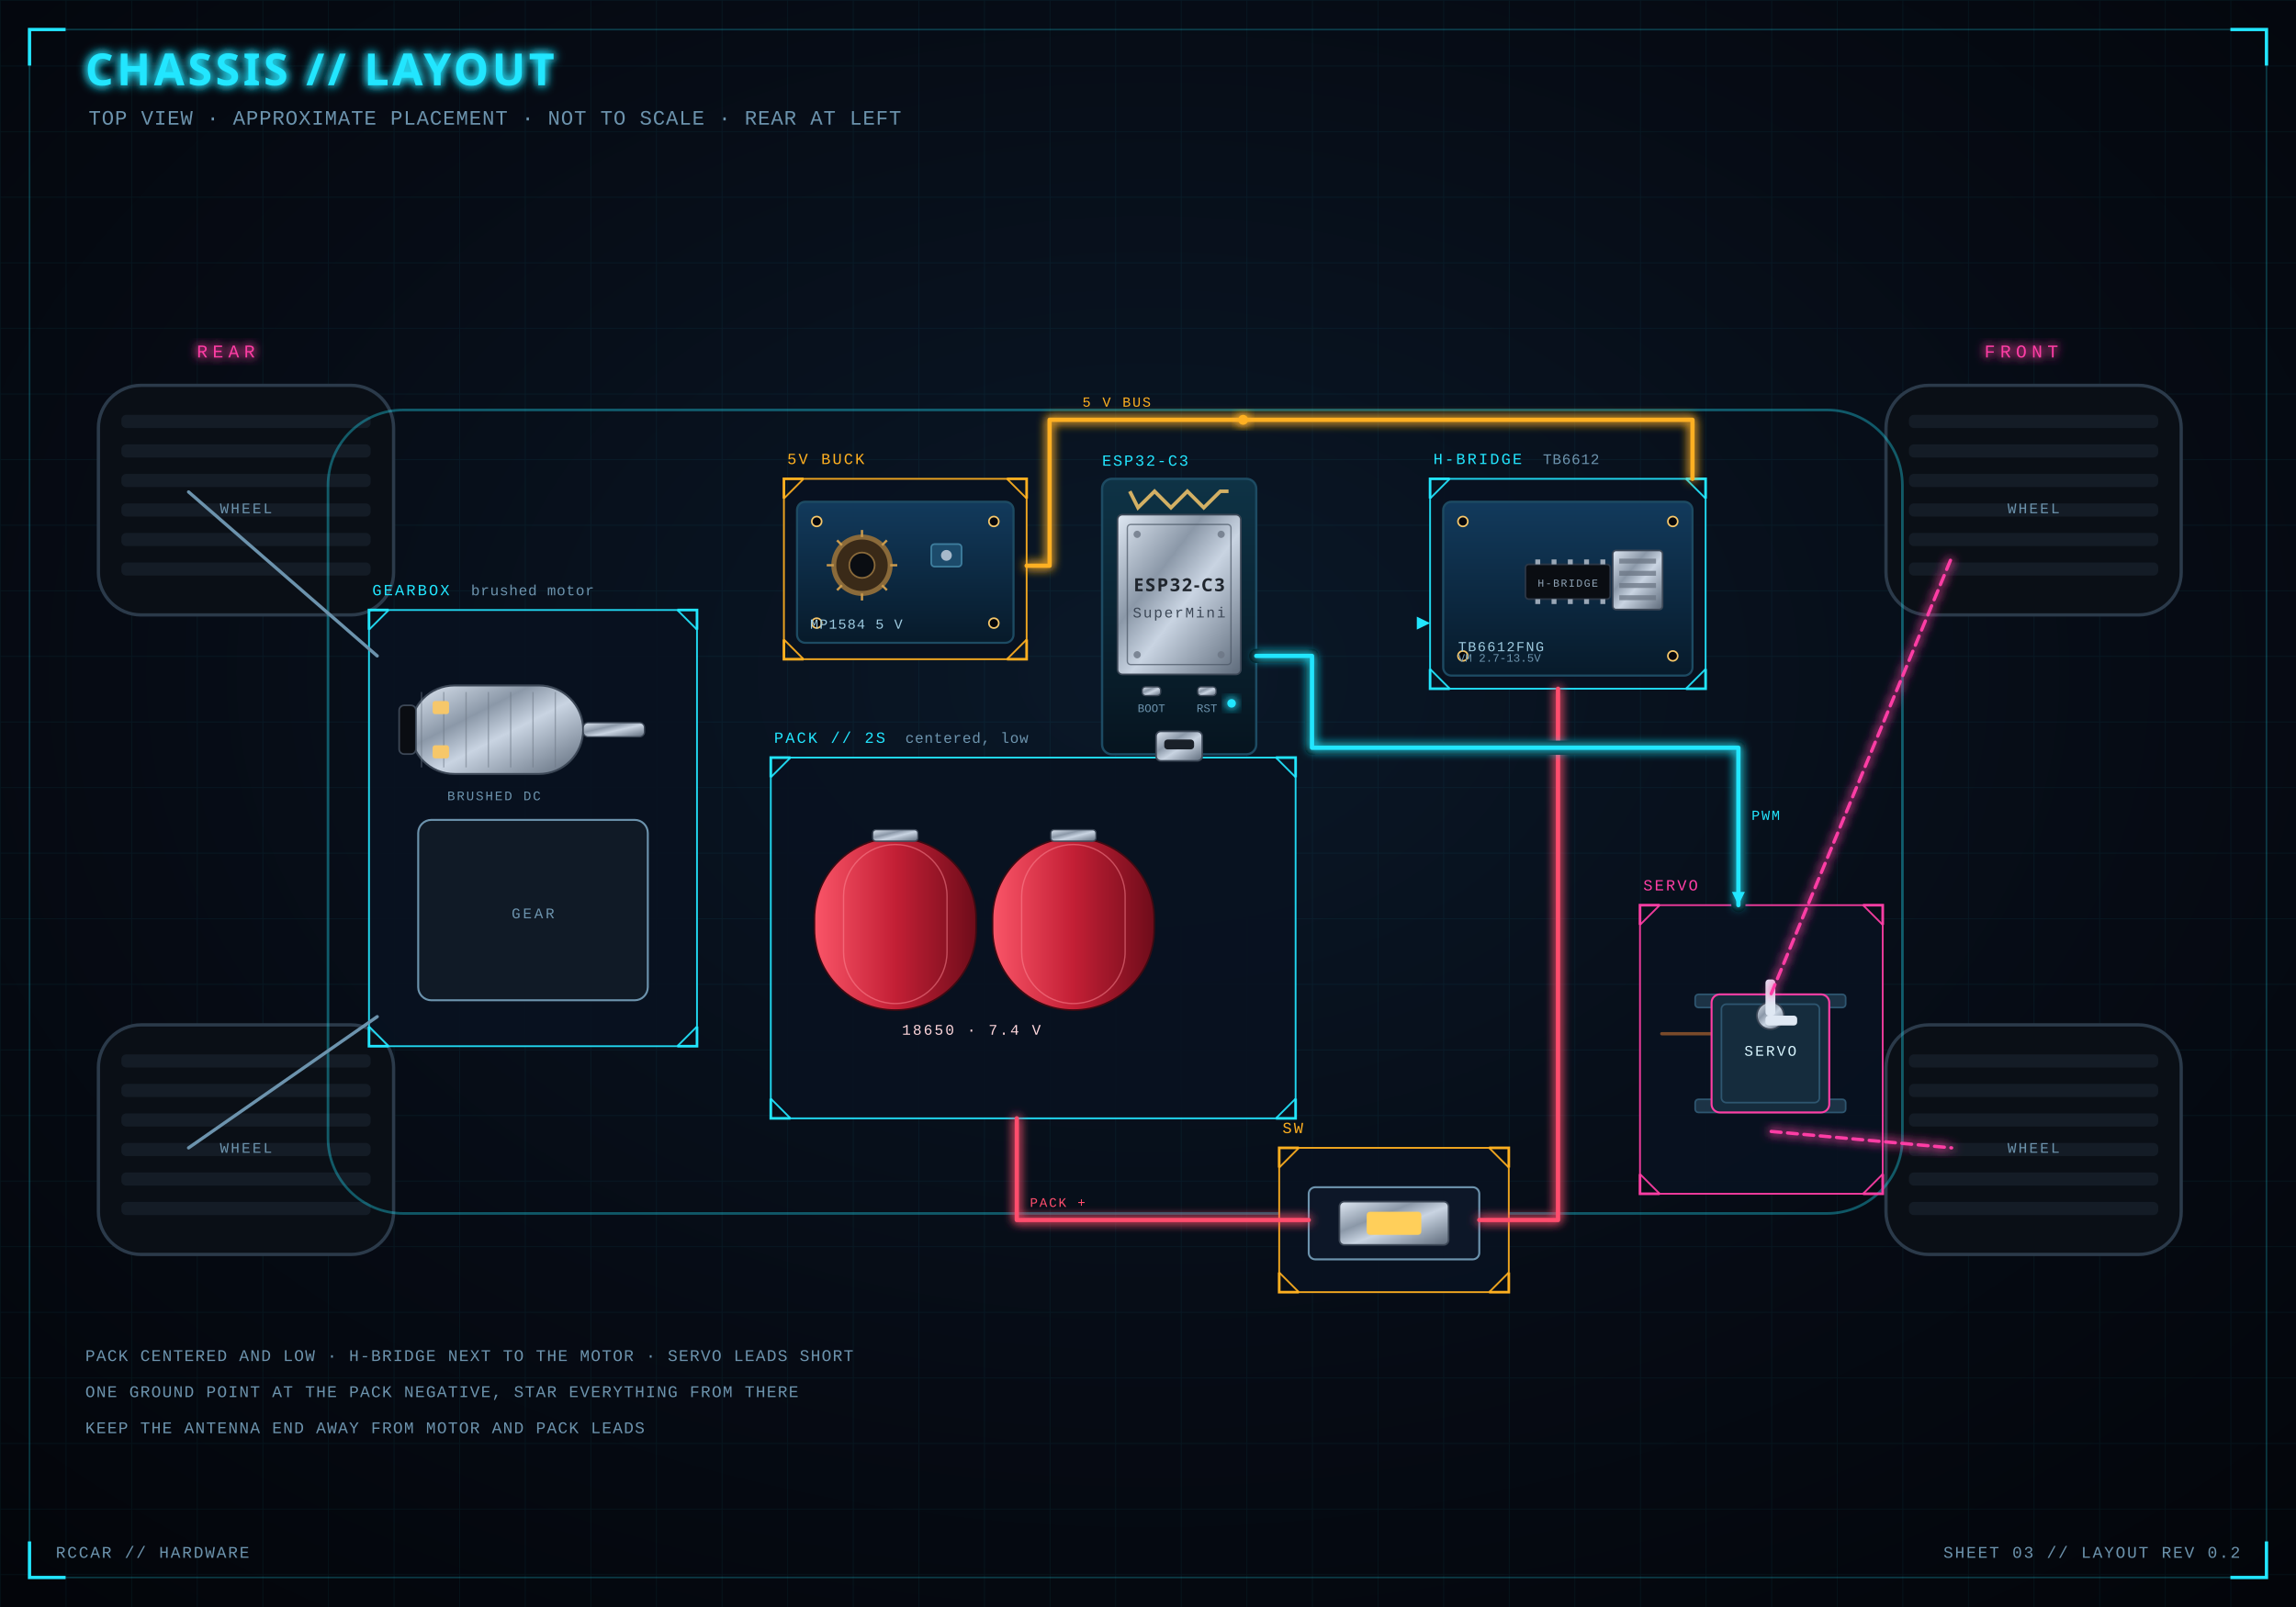
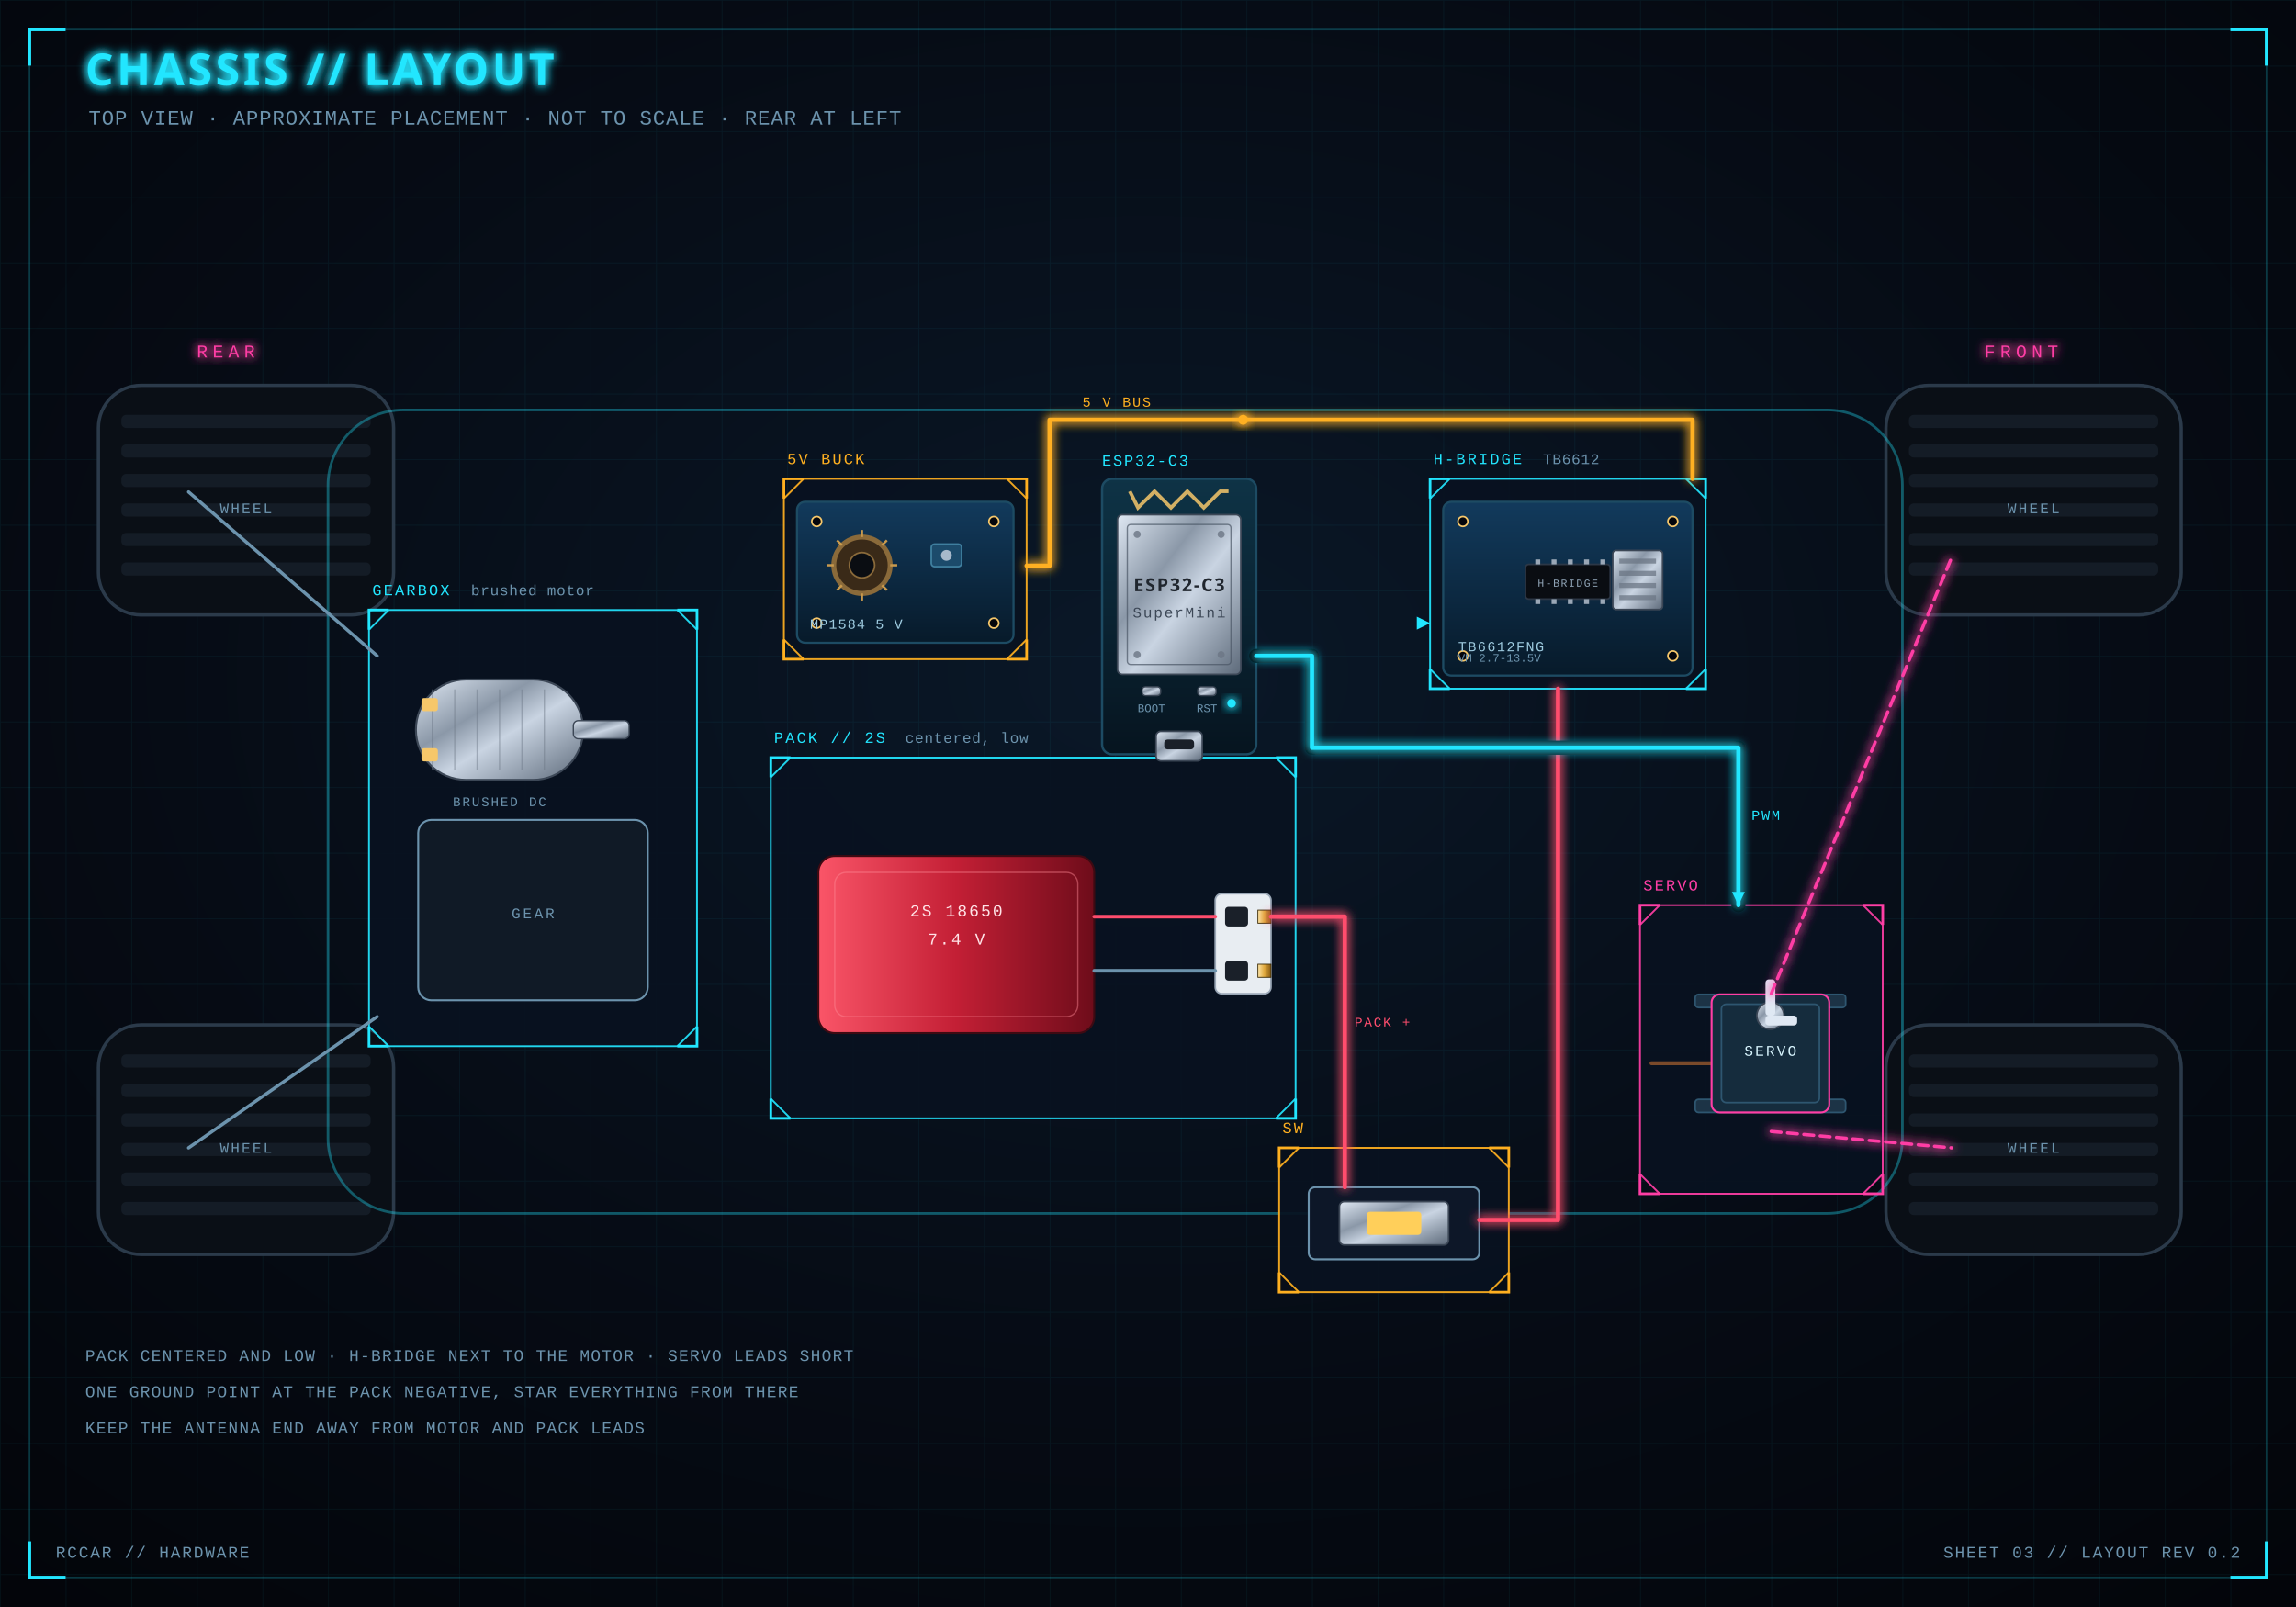
<svg xmlns="http://www.w3.org/2000/svg" width="1400" height="980" viewBox="0 0 1400 980">
  <defs>
    <pattern id="grid" width="40" height="40" patternUnits="userSpaceOnUse">
      <path d="M 40 0 L 0 0 0 40" fill="none" stroke="#22e6ff" stroke-opacity="0.055" stroke-width="1" />
    </pattern>
    <radialGradient id="bg" cx="0.5" cy="0.42" r="0.75">
      <stop offset="0" stop-color="#0a1828" />
      <stop offset="0.6" stop-color="#060b14" />
      <stop offset="1" stop-color="#03050a" />
    </radialGradient>
    <filter id="glow" x="-60%" y="-60%" width="220%" height="220%">
      <feGaussianBlur stdDeviation="3.0" result="b" />
      <feMerge>
        <feMergeNode in="b" />
        <feMergeNode in="b" />
        <feMergeNode in="SourceGraphic" />
      </feMerge>
    </filter>
    <linearGradient id="metal" x1="0" y1="0" x2="1" y2="1">
      <stop offset="0" stop-color="#dfe8f3" />
      <stop offset="0.35" stop-color="#8b98a8" />
      <stop offset="0.55" stop-color="#c9d4e2" />
      <stop offset="1" stop-color="#5d6a7a" />
    </linearGradient>
    <linearGradient id="cellred" x1="0" y1="0" x2="1" y2="0">
      <stop offset="0" stop-color="#fa5568" />
      <stop offset="0.5" stop-color="#c31f35" />
      <stop offset="1" stop-color="#6e0c1a" />
+     </linearGradient>
+     <linearGradient id="gold" x1="0" y1="0" x2="1" y2="0">
+       <stop offset="0" stop-color="#ffe6a8" />
+       <stop offset="0.5" stop-color="#e0a83c" />
+       <stop offset="1" stop-color="#8a5b12" />
    </linearGradient>
    <linearGradient id="pcb" x1="0" y1="0" x2="0" y2="1">
      <stop offset="0" stop-color="#0e3346" />
      <stop offset="1" stop-color="#06141f" />
    </linearGradient>
    <linearGradient id="pcbblue" x1="0" y1="0" x2="0" y2="1">
      <stop offset="0" stop-color="#123a5c" />
      <stop offset="1" stop-color="#071a2a" />
    </linearGradient>
  </defs>
  <rect width="100%" height="100%" fill="#04060c" />
  <rect width="100%" height="100%" fill="url(#bg)" />
  <rect width="100%" height="100%" fill="url(#grid)" />
  <rect x="18" y="18" width="1364" height="944" rx="2" fill="none" stroke="#22e6ff" stroke-width="1" opacity="0.22" />
  <path d="M 40 18 L 18 18 L 18 40" fill="none" stroke="#22e6ff" stroke-width="2" />
  <path d="M 1360 18 L 1382 18 L 1382 40" fill="none" stroke="#22e6ff" stroke-width="2" />
  <path d="M 40 962 L 18 962 L 18 940" fill="none" stroke="#22e6ff" stroke-width="2" />
  <path d="M 1360 962 L 1382 962 L 1382 940" fill="none" stroke="#22e6ff" stroke-width="2" />
  <text x="1366" y="950" font-family="JetBrainsMono Nerd Font, JetBrains Mono, Liberation Mono, monospace" font-size="10" fill="#6c93ad" text-anchor="end" font-weight="400" opacity="1.0" letter-spacing="1">SHEET 03 // LAYOUT   REV 0.2</text>
  <text x="34" y="950" font-family="JetBrainsMono Nerd Font, JetBrains Mono, Liberation Mono, monospace" font-size="10" fill="#6c93ad" text-anchor="start" font-weight="400" opacity="1.0" letter-spacing="1">RCCAR // HARDWARE</text>
  <text x="52" y="52" font-family="Orbitron, Chakra Petch, sans-serif" font-size="27" fill="#22e6ff" text-anchor="start" font-weight="800" opacity="1.0" letter-spacing="2" filter="url(#glow)">CHASSIS // LAYOUT</text>
  <text x="54" y="76" font-family="JetBrainsMono Nerd Font, JetBrains Mono, Liberation Mono, monospace" font-size="12.5" fill="#6c93ad" text-anchor="start" font-weight="400" opacity="1.0" letter-spacing="0.5">TOP VIEW  ·  APPROXIMATE PLACEMENT  ·  NOT TO SCALE  ·  REAR AT LEFT</text>
  <rect x="60" y="235" width="180" height="140" rx="26" fill="#0a0f16" stroke="#2b3a4a" stroke-width="2" />
  <rect x="74" y="253" width="152" height="8" rx="3" fill="#141c26" />
  <rect x="74" y="271" width="152" height="8" rx="3" fill="#141c26" />
  <rect x="74" y="289" width="152" height="8" rx="3" fill="#141c26" />
  <rect x="74" y="307" width="152" height="8" rx="3" fill="#141c26" />
  <rect x="74" y="325" width="152" height="8" rx="3" fill="#141c26" />
  <rect x="74" y="343" width="152" height="8" rx="3" fill="#141c26" />
  <text x="150" y="313" font-family="JetBrainsMono Nerd Font, JetBrains Mono, Liberation Mono, monospace" font-size="9" fill="#6c93ad" text-anchor="middle" font-weight="400" opacity="1.0" letter-spacing="1.2">WHEEL</text>
  <rect x="60" y="625" width="180" height="140" rx="26" fill="#0a0f16" stroke="#2b3a4a" stroke-width="2" />
  <rect x="74" y="643" width="152" height="8" rx="3" fill="#141c26" />
  <rect x="74" y="661" width="152" height="8" rx="3" fill="#141c26" />
  <rect x="74" y="679" width="152" height="8" rx="3" fill="#141c26" />
  <rect x="74" y="697" width="152" height="8" rx="3" fill="#141c26" />
  <rect x="74" y="715" width="152" height="8" rx="3" fill="#141c26" />
  <rect x="74" y="733" width="152" height="8" rx="3" fill="#141c26" />
  <text x="150" y="703" font-family="JetBrainsMono Nerd Font, JetBrains Mono, Liberation Mono, monospace" font-size="9" fill="#6c93ad" text-anchor="middle" font-weight="400" opacity="1.0" letter-spacing="1.2">WHEEL</text>
  <rect x="1150" y="235" width="180" height="140" rx="26" fill="#0a0f16" stroke="#2b3a4a" stroke-width="2" />
  <rect x="1164" y="253" width="152" height="8" rx="3" fill="#141c26" />
  <rect x="1164" y="271" width="152" height="8" rx="3" fill="#141c26" />
  <rect x="1164" y="289" width="152" height="8" rx="3" fill="#141c26" />
  <rect x="1164" y="307" width="152" height="8" rx="3" fill="#141c26" />
  <rect x="1164" y="325" width="152" height="8" rx="3" fill="#141c26" />
  <rect x="1164" y="343" width="152" height="8" rx="3" fill="#141c26" />
  <text x="1240" y="313" font-family="JetBrainsMono Nerd Font, JetBrains Mono, Liberation Mono, monospace" font-size="9" fill="#6c93ad" text-anchor="middle" font-weight="400" opacity="1.0" letter-spacing="1.2">WHEEL</text>
  <rect x="1150" y="625" width="180" height="140" rx="26" fill="#0a0f16" stroke="#2b3a4a" stroke-width="2" />
  <rect x="1164" y="643" width="152" height="8" rx="3" fill="#141c26" />
  <rect x="1164" y="661" width="152" height="8" rx="3" fill="#141c26" />
  <rect x="1164" y="679" width="152" height="8" rx="3" fill="#141c26" />
  <rect x="1164" y="697" width="152" height="8" rx="3" fill="#141c26" />
  <rect x="1164" y="715" width="152" height="8" rx="3" fill="#141c26" />
  <rect x="1164" y="733" width="152" height="8" rx="3" fill="#141c26" />
  <text x="1240" y="703" font-family="JetBrainsMono Nerd Font, JetBrains Mono, Liberation Mono, monospace" font-size="9" fill="#6c93ad" text-anchor="middle" font-weight="400" opacity="1.0" letter-spacing="1.2">WHEEL</text>
  <text x="120" y="218" font-family="JetBrainsMono Nerd Font, JetBrains Mono, Liberation Mono, monospace" font-size="11" fill="#ff3ea5" text-anchor="start" font-weight="400" opacity="1.0" letter-spacing="3" filter="url(#glow)">REAR</text>
  <text x="1210" y="218" font-family="JetBrainsMono Nerd Font, JetBrains Mono, Liberation Mono, monospace" font-size="11" fill="#ff3ea5" text-anchor="start" font-weight="400" opacity="1.0" letter-spacing="3" filter="url(#glow)">FRONT</text>
  <rect x="200" y="250" width="960" height="490" rx="46" fill="url(#carbon)" stroke="#22e6ff" stroke-opacity="0.35" stroke-width="1.6" />
  <path d="M 237,372 L 413,372 L 425,384 L 425,626 L 413,638 L 237,638 L 225,626 L 225,384 Z" fill="#08111f" stroke="#22e6ff" stroke-width="1.1" opacity="0.92" />
  <path d="M 237 372 L 225 372 L 225 384" fill="none" stroke="#22e6ff" stroke-width="1.6" />
  <path d="M 413 372 L 425 372 L 425 384" fill="none" stroke="#22e6ff" stroke-width="1.6" />
  <path d="M 237 638 L 225 638 L 225 626" fill="none" stroke="#22e6ff" stroke-width="1.6" />
  <path d="M 413 638 L 425 638 L 425 626" fill="none" stroke="#22e6ff" stroke-width="1.6" />
  <text x="227" y="363" font-family="JetBrainsMono Nerd Font, JetBrains Mono, Liberation Mono, monospace" font-size="9.5" fill="#22e6ff" text-anchor="start" font-weight="400" opacity="1.0" letter-spacing="1.2">GEARBOX</text>
  <text x="287.2" y="363" font-family="JetBrainsMono Nerd Font, JetBrains Mono, Liberation Mono, monospace" font-size="9" fill="#6c93ad" text-anchor="start" font-weight="400" opacity="1.0" letter-spacing="0.4">brushed motor</text>
-   <rect x="250.2" y="418.0" width="105.4" height="54.0" rx="27.0" fill="url(#metal)" stroke="#3c4756" stroke-width="1.2" />
-   <line x1="257.0" y1="422.0" x2="257.0" y2="468.0" stroke="#6b7684" stroke-width="0.8" opacity="0.5" />
-   <line x1="270.6" y1="422.0" x2="270.6" y2="468.0" stroke="#6b7684" stroke-width="0.8" opacity="0.5" />
-   <line x1="284.2" y1="422.0" x2="284.2" y2="468.0" stroke="#6b7684" stroke-width="0.8" opacity="0.5" />
-   <line x1="297.8" y1="422.0" x2="297.8" y2="468.0" stroke="#6b7684" stroke-width="0.8" opacity="0.5" />
-   <line x1="311.4" y1="422.0" x2="311.4" y2="468.0" stroke="#6b7684" stroke-width="0.8" opacity="0.5" />
-   <line x1="325.0" y1="422.0" x2="325.0" y2="468.0" stroke="#6b7684" stroke-width="0.8" opacity="0.5" />
-   <line x1="338.6" y1="422.0" x2="338.6" y2="468.0" stroke="#6b7684" stroke-width="0.8" opacity="0.5" />
-   <rect x="243.4" y="430.15" width="10.2" height="29.7" rx="3" fill="#0a0d12" stroke="#3c4756" stroke-width="1" />
-   <rect x="355.6" y="440.68" width="37.4" height="8.64" rx="3" fill="url(#metal)" stroke="#3c4756" stroke-width="0.8" />
-   <rect x="263.8" y="427.5" width="10" height="8" rx="1.5" fill="#f6c76a" />
-   <rect x="263.8" y="454.5" width="10" height="8" rx="1.5" fill="#f6c76a" />
-   <text x="301.2" y="488.0" font-family="JetBrainsMono Nerd Font, JetBrains Mono, Liberation Mono, monospace" font-size="8" fill="#6c93ad" text-anchor="middle" font-weight="400" opacity="1.0" letter-spacing="1">BRUSHED DC</text>
+   <rect x="253.6" y="414.4" width="102.0" height="61.2" rx="30.6" fill="url(#metal)" stroke="#3c4756" stroke-width="1.2" />
+   <line x1="263.6" y1="420.4" x2="263.6" y2="469.6" stroke="#6b7684" stroke-width="0.8" opacity="0.45" />
+   <line x1="277.267" y1="420.4" x2="277.267" y2="469.6" stroke="#6b7684" stroke-width="0.8" opacity="0.45" />
+   <line x1="290.933" y1="420.4" x2="290.933" y2="469.6" stroke="#6b7684" stroke-width="0.8" opacity="0.45" />
+   <line x1="304.6" y1="420.4" x2="304.6" y2="469.6" stroke="#6b7684" stroke-width="0.8" opacity="0.45" />
+   <line x1="318.267" y1="420.4" x2="318.267" y2="469.6" stroke="#6b7684" stroke-width="0.8" opacity="0.45" />
+   <line x1="331.933" y1="420.4" x2="331.933" y2="469.6" stroke="#6b7684" stroke-width="0.8" opacity="0.45" />
+   <rect x="349.6" y="439.492" width="34.0" height="11.016" rx="3" fill="url(#metal)" stroke="#3c4756" stroke-width="0.8" />
+   <rect x="257.0" y="425.7" width="10" height="8" rx="1.5" fill="#f6c76a" />
+   <rect x="257.0" y="456.3" width="10" height="8" rx="1.5" fill="#f6c76a" />
+   <text x="304.6" y="491.6" font-family="JetBrainsMono Nerd Font, JetBrains Mono, Liberation Mono, monospace" font-size="8" fill="#6c93ad" text-anchor="middle" font-weight="400" opacity="1.0" letter-spacing="1">BRUSHED DC</text>
  <rect x="255" y="500" width="140" height="110" rx="8" fill="#101a26" stroke="#6c93ad" stroke-width="1.2" />
  <text x="325" y="560" font-family="JetBrainsMono Nerd Font, JetBrains Mono, Liberation Mono, monospace" font-size="9" fill="#6c93ad" text-anchor="middle" font-weight="400" opacity="1.0" letter-spacing="1.5">GEAR</text>
  <path d="M 230 400 L 115 300" fill="none" stroke="#6c93ad" stroke-width="2" stroke-linejoin="round" stroke-linecap="round" />
  <path d="M 230 620 L 115 700" fill="none" stroke="#6c93ad" stroke-width="2" stroke-linejoin="round" stroke-linecap="round" />
  <path d="M 1012,552 L 1136,552 L 1148,564 L 1148,716 L 1136,728 L 1012,728 L 1000,716 L 1000,564 Z" fill="#08111f" stroke="#ff3ea5" stroke-width="1.1" opacity="0.92" />
  <path d="M 1012 552 L 1000 552 L 1000 564" fill="none" stroke="#ff3ea5" stroke-width="1.6" />
  <path d="M 1136 552 L 1148 552 L 1148 564" fill="none" stroke="#ff3ea5" stroke-width="1.6" />
  <path d="M 1012 728 L 1000 728 L 1000 716" fill="none" stroke="#ff3ea5" stroke-width="1.6" />
  <path d="M 1136 728 L 1148 728 L 1148 716" fill="none" stroke="#ff3ea5" stroke-width="1.6" />
  <text x="1002" y="543" font-family="JetBrainsMono Nerd Font, JetBrains Mono, Liberation Mono, monospace" font-size="9.5" fill="#ff3ea5" text-anchor="start" font-weight="400" opacity="1.0" letter-spacing="1.2">SERVO</text>
-   <path d="M 1013.28 630.4 L 1043.64 630.4" fill="none" stroke="#7a4a2a" stroke-width="2" stroke-linejoin="round" stroke-linecap="round" />
+   <path d="M 1007 648.4 L 1043.64 648.4" fill="none" stroke="#7a4a2a" stroke-width="2.4" stroke-linejoin="round" stroke-linecap="round" />
  <rect x="1033.64" y="606.4" width="91.76" height="8" rx="2" fill="#1c3346" stroke="#2e5670" stroke-width="1" />
  <rect x="1033.64" y="670.4" width="91.76" height="8" rx="2" fill="#1c3346" stroke="#2e5670" stroke-width="1" />
  <rect x="1043.64" y="606.4" width="71.76" height="72.0" rx="5" fill="#152c3d" stroke="#ff3ea5" stroke-width="1.2" />
  <rect x="1049.64" y="612.4" width="59.76" height="60.0" rx="3" fill="none" stroke="#2e5670" stroke-width="1" />
  <text x="1079.52" y="643.84" font-family="JetBrainsMono Nerd Font, JetBrains Mono, Liberation Mono, monospace" font-size="9" fill="#d9f6ff" text-anchor="middle" font-weight="400" opacity="1.0" letter-spacing="1.2">SERVO</text>
  <circle cx="1079.52" cy="619.36" r="8.28" fill="url(#metal)" stroke="#3c4756" stroke-width="1" />
  <rect x="1076.52" y="597.28" width="6" height="22.08" rx="2" fill="#dfe8f3" />
  <rect x="1076.52" y="619.36" width="19.32" height="6" rx="2" fill="#dfe8f3" />
  <path d="M 1080 606 L 1190 340" fill="none" stroke="#ff3ea5" stroke-width="2" stroke-linejoin="round" stroke-linecap="round" stroke-dasharray="6 4" filter="url(#glow)" />
  <path d="M 1080 690 L 1190 700" fill="none" stroke="#ff3ea5" stroke-width="2" stroke-linejoin="round" stroke-linecap="round" stroke-dasharray="6 4" filter="url(#glow)" />
  <path d="M 482,462 L 778,462 L 790,474 L 790,670 L 778,682 L 482,682 L 470,670 L 470,474 Z" fill="#08111f" stroke="#22e6ff" stroke-width="1.1" opacity="0.92" />
  <path d="M 482 462 L 470 462 L 470 474" fill="none" stroke="#22e6ff" stroke-width="1.6" />
  <path d="M 778 462 L 790 462 L 790 474" fill="none" stroke="#22e6ff" stroke-width="1.6" />
  <path d="M 482 682 L 470 682 L 470 670" fill="none" stroke="#22e6ff" stroke-width="1.6" />
  <path d="M 778 682 L 790 682 L 790 670" fill="none" stroke="#22e6ff" stroke-width="1.6" />
  <text x="472" y="453" font-family="JetBrainsMono Nerd Font, JetBrains Mono, Liberation Mono, monospace" font-size="9.5" fill="#22e6ff" text-anchor="start" font-weight="400" opacity="1.0" letter-spacing="1.2">PACK // 2S</text>
  <text x="552.0" y="453" font-family="JetBrainsMono Nerd Font, JetBrains Mono, Liberation Mono, monospace" font-size="9" fill="#6c93ad" text-anchor="start" font-weight="400" opacity="1.0" letter-spacing="0.4">centered, low</text>
-   <rect x="496.6" y="511.0" width="98.6" height="105.0" rx="49.3" fill="url(#cellred)" stroke="#3d0a12" stroke-width="1" />
-   <rect x="514.348" y="515.0" width="63.104" height="97.0" rx="31.552" fill="none" stroke="#ff8a96" stroke-width="0.8" opacity="0.5" />
-   <rect x="532.096" y="506.0" width="27.608" height="7" rx="2" fill="url(#metal)" stroke="#3c4756" stroke-width="0.8" />
-   <rect x="605.2" y="511.0" width="98.6" height="105.0" rx="49.3" fill="url(#cellred)" stroke="#3d0a12" stroke-width="1" />
-   <rect x="622.948" y="515.0" width="63.104" height="97.0" rx="31.552" fill="none" stroke="#ff8a96" stroke-width="0.8" opacity="0.5" />
-   <rect x="640.696" y="506.0" width="27.608" height="7" rx="2" fill="url(#metal)" stroke="#3c4756" stroke-width="0.8" />
-   <text x="592.3" y="631.0" font-family="JetBrainsMono Nerd Font, JetBrains Mono, Liberation Mono, monospace" font-size="9" fill="#ffd7dc" text-anchor="middle" font-weight="400" opacity="1.0" letter-spacing="1.2">18650  ·  7.4 V</text>
+   <rect x="499" y="522" width="168.2" height="108.0" rx="10" fill="url(#cellred)" stroke="#3d0a12" stroke-width="1.2" />
+   <rect x="509" y="532" width="148.2" height="88.0" rx="7" fill="none" stroke="#ff8a96" stroke-width="0.8" opacity="0.45" />
+   <text x="583.1" y="558.72" font-family="JetBrainsMono Nerd Font, JetBrains Mono, Liberation Mono, monospace" font-size="10" fill="#ffe3e7" text-anchor="middle" font-weight="400" opacity="1.0" letter-spacing="1.2">2S 18650</text>
+   <text x="583.1" y="576.0" font-family="JetBrainsMono Nerd Font, JetBrains Mono, Liberation Mono, monospace" font-size="10" fill="#ffe3e7" text-anchor="middle" font-weight="400" opacity="1.0" letter-spacing="1.2">7.4 V</text>
+   <rect x="741" y="545.0" width="34" height="61.0" rx="4" fill="#e8edf2" stroke="#9aa7b6" stroke-width="1" />
+   <rect x="747" y="553.0" width="14" height="12" rx="2" fill="#1a2029" />
+   <rect x="767" y="555.0" width="8" height="8" fill="url(#gold)" stroke="#3a2a08" stroke-width="0.5" />
+   <rect x="747" y="586.0" width="14" height="12" rx="2" fill="#1a2029" />
+   <rect x="767" y="588.0" width="8" height="8" fill="url(#gold)" stroke="#3a2a08" stroke-width="0.5" />
+   <path d="M 667.2 559.0 L 741 559.0" fill="none" stroke="#ff4d6d" stroke-width="2.2" stroke-linejoin="round" stroke-linecap="round" />
+   <path d="M 667.2 592.0 L 741 592.0" fill="none" stroke="#6c93ad" stroke-width="2.2" stroke-linejoin="round" stroke-linecap="round" />
  <rect x="672" y="292" width="94" height="168" rx="6" fill="url(#pcb)" stroke="#1d4b63" stroke-width="1.4" opacity="1.0" />
  <path d="M 688.9 299.6 L 693.9 309.6 L 704.0 299.6 L 714.0 309.6 L 724.0 299.6 L 734.0 309.6 L 744.1 299.6 L 749.1 299.6" fill="none" stroke="#f6c76a" stroke-width="2.2" opacity="0.85" />
  <text x="719.0" y="325.56" font-family="JetBrainsMono Nerd Font, JetBrains Mono, Liberation Mono, monospace" font-size="7" fill="#6c93ad" text-anchor="middle" font-weight="400" opacity="1.0" letter-spacing="1">ANTENNA</text>
  <rect x="681.4" y="313.84" width="75.2" height="97.44" rx="3" fill="url(#metal)" stroke="#3c4756" stroke-width="1" />
  <rect x="687.4" y="319.84" width="63.2" height="85.44" rx="2" fill="none" stroke="#4a5665" stroke-width="0.8" opacity="0.7" />
  <text x="719.0" y="360.56" font-family="Orbitron, Chakra Petch, sans-serif" font-size="11" fill="#20262e" text-anchor="middle" font-weight="700" opacity="1.0" letter-spacing="1">ESP32-C3</text>
  <text x="719.0" y="376.56" font-family="JetBrainsMono Nerd Font, JetBrains Mono, Liberation Mono, monospace" font-size="9" fill="#3c4756" text-anchor="middle" font-weight="400" opacity="1.0" letter-spacing="1">SuperMini</text>
  <circle cx="693.4" cy="325.84" r="2.2" fill="#6b7684" opacity="0.8" />
  <circle cx="693.4" cy="399.28" r="2.2" fill="#6b7684" opacity="0.8" />
  <circle cx="744.6" cy="325.84" r="2.2" fill="#6b7684" opacity="0.8" />
  <circle cx="744.6" cy="399.28" r="2.2" fill="#6b7684" opacity="0.8" />
  <rect x="696.44" y="418.84" width="11.28" height="5.376" rx="2" fill="url(#metal)" stroke="#3c4756" stroke-width="0.8" />
  <rect x="730.28" y="418.84" width="11.28" height="5.376" rx="2" fill="url(#metal)" stroke="#3c4756" stroke-width="0.8" />
  <text x="702.08" y="434.216" font-family="JetBrainsMono Nerd Font, JetBrains Mono, Liberation Mono, monospace" font-size="7" fill="#6c93ad" text-anchor="middle" font-weight="400" opacity="1.0">BOOT</text>
  <text x="735.92" y="434.216" font-family="JetBrainsMono Nerd Font, JetBrains Mono, Liberation Mono, monospace" font-size="7" fill="#6c93ad" text-anchor="middle" font-weight="400" opacity="1.0">RST</text>
  <circle cx="750.96" cy="428.92" r="2.6" fill="#22e6ff" filter="url(#glow)" />
  <rect x="704.9" y="446" width="28.2" height="18" rx="3" fill="url(#metal)" stroke="#3c4756" stroke-width="1" />
  <rect x="709.9" y="451" width="18.2" height="6" rx="2" fill="#1a2029" />
  <text x="672" y="284" font-family="JetBrainsMono Nerd Font, JetBrains Mono, Liberation Mono, monospace" font-size="9.5" fill="#22e6ff" text-anchor="start" font-weight="400" opacity="1.0" letter-spacing="1">ESP32-C3</text>
  <path d="M 490,292 L 614,292 L 626,304 L 626,390 L 614,402 L 490,402 L 478,390 L 478,304 Z" fill="#08111f" stroke="#ffb020" stroke-width="1.1" opacity="0.92" />
  <path d="M 490 292 L 478 292 L 478 304" fill="none" stroke="#ffb020" stroke-width="1.6" />
  <path d="M 614 292 L 626 292 L 626 304" fill="none" stroke="#ffb020" stroke-width="1.6" />
  <path d="M 490 402 L 478 402 L 478 390" fill="none" stroke="#ffb020" stroke-width="1.6" />
  <path d="M 614 402 L 626 402 L 626 390" fill="none" stroke="#ffb020" stroke-width="1.6" />
  <text x="480" y="283" font-family="JetBrainsMono Nerd Font, JetBrains Mono, Liberation Mono, monospace" font-size="9.5" fill="#ffb020" text-anchor="start" font-weight="400" opacity="1.0" letter-spacing="1.2">5V BUCK</text>
  <rect x="486" y="306" width="132" height="86" rx="5" fill="url(#pcbblue)" stroke="#1d4b63" stroke-width="1.3" />
  <circle cx="498" cy="318" r="3" fill="#04060c" stroke="#f6c76a" stroke-width="1" />
  <circle cx="606" cy="318" r="3" fill="#04060c" stroke="#f6c76a" stroke-width="1" />
  <circle cx="498" cy="380" r="3" fill="#04060c" stroke="#f6c76a" stroke-width="1" />
  <circle cx="606" cy="380" r="3" fill="#04060c" stroke="#f6c76a" stroke-width="1" />
  <circle cx="525.6" cy="344.7" r="17.2" fill="#3a2a18" stroke="#8a6a3a" stroke-width="3" />
  <circle cx="525.6" cy="344.7" r="7.74" fill="#0a0d12" stroke="#8a6a3a" stroke-width="1" />
  <path d="M 542.8 344.7 L 547.1 344.7" stroke="#c99a4d" stroke-width="1.4" />
  <path d="M 537.8 356.9 L 540.8 359.9" stroke="#c99a4d" stroke-width="1.4" />
  <path d="M 525.6 361.9 L 525.6 366.2" stroke="#c99a4d" stroke-width="1.4" />
  <path d="M 513.4 356.9 L 510.4 359.9" stroke="#c99a4d" stroke-width="1.4" />
  <path d="M 508.4 344.7 L 504.1 344.7" stroke="#c99a4d" stroke-width="1.4" />
  <path d="M 513.4 332.5 L 510.4 329.5" stroke="#c99a4d" stroke-width="1.4" />
  <path d="M 525.6 327.5 L 525.6 323.2" stroke="#c99a4d" stroke-width="1.4" />
  <path d="M 537.8 332.5 L 540.8 329.5" stroke="#c99a4d" stroke-width="1.4" />
  <rect x="567.84" y="331.8" width="18.48" height="13.76" rx="2" fill="#1c4b6b" stroke="#3f7f9f" stroke-width="1" />
  <circle cx="577.08" cy="338.68" r="3.3" fill="#c9d4e2" opacity="0.8" />
  <text x="493.92" y="383.4" font-family="JetBrainsMono Nerd Font, JetBrains Mono, Liberation Mono, monospace" font-size="8.5" fill="#9ecbe0" text-anchor="start" font-weight="400" opacity="1.0" letter-spacing="0.6">MP1584  5 V</text>
  <path d="M 884,292 L 1028,292 L 1040,304 L 1040,408 L 1028,420 L 884,420 L 872,408 L 872,304 Z" fill="#08111f" stroke="#22e6ff" stroke-width="1.1" opacity="0.92" />
  <path d="M 884 292 L 872 292 L 872 304" fill="none" stroke="#22e6ff" stroke-width="1.6" />
  <path d="M 1028 292 L 1040 292 L 1040 304" fill="none" stroke="#22e6ff" stroke-width="1.6" />
  <path d="M 884 420 L 872 420 L 872 408" fill="none" stroke="#22e6ff" stroke-width="1.6" />
  <path d="M 1028 420 L 1040 420 L 1040 408" fill="none" stroke="#22e6ff" stroke-width="1.6" />
  <text x="874" y="283" font-family="JetBrainsMono Nerd Font, JetBrains Mono, Liberation Mono, monospace" font-size="9.5" fill="#22e6ff" text-anchor="start" font-weight="400" opacity="1.0" letter-spacing="1.2">H-BRIDGE</text>
  <text x="940.8" y="283" font-family="JetBrainsMono Nerd Font, JetBrains Mono, Liberation Mono, monospace" font-size="9" fill="#6c93ad" text-anchor="start" font-weight="400" opacity="1.0" letter-spacing="0.4">TB6612</text>
  <rect x="880" y="306" width="152" height="106" rx="5" fill="url(#pcbblue)" stroke="#1d4b63" stroke-width="1.3" />
  <circle cx="892" cy="318" r="3" fill="#04060c" stroke="#f6c76a" stroke-width="1" />
  <circle cx="1020" cy="318" r="3" fill="#04060c" stroke="#f6c76a" stroke-width="1" />
  <circle cx="892" cy="400" r="3" fill="#04060c" stroke="#f6c76a" stroke-width="1" />
  <circle cx="1020" cy="400" r="3" fill="#04060c" stroke="#f6c76a" stroke-width="1" />
  <rect x="930.16" y="344.16" width="51.68" height="21.2" rx="2" fill="#0a0d12" stroke="#2c3746" stroke-width="1" />
  <rect x="936.16" y="341.16" width="3" height="3" fill="#9aa7b6" />
  <rect x="936.16" y="365.36" width="3" height="3" fill="#9aa7b6" />
  <rect x="946.08" y="341.16" width="3" height="3" fill="#9aa7b6" />
  <rect x="946.08" y="365.36" width="3" height="3" fill="#9aa7b6" />
  <rect x="956.0" y="341.16" width="3" height="3" fill="#9aa7b6" />
  <rect x="956.0" y="365.36" width="3" height="3" fill="#9aa7b6" />
  <rect x="965.92" y="341.16" width="3" height="3" fill="#9aa7b6" />
  <rect x="965.92" y="365.36" width="3" height="3" fill="#9aa7b6" />
  <rect x="975.84" y="341.16" width="3" height="3" fill="#9aa7b6" />
  <rect x="975.84" y="365.36" width="3" height="3" fill="#9aa7b6" />
  <text x="956.0" y="357.76" font-family="JetBrainsMono Nerd Font, JetBrains Mono, Liberation Mono, monospace" font-size="6.5" fill="#8fa3b5" text-anchor="middle" font-weight="400" opacity="1.0" letter-spacing="0.8">H-BRIDGE</text>
  <rect x="983.36" y="335.68" width="30.4" height="36.04" rx="2" fill="url(#metal)" stroke="#3c4756" stroke-width="1" />
  <rect x="987.36" y="340.68" width="22.4" height="3" fill="#6b7684" opacity="0.75" />
  <rect x="987.36" y="348.12" width="22.4" height="3" fill="#6b7684" opacity="0.75" />
  <rect x="987.36" y="355.56" width="22.4" height="3" fill="#6b7684" opacity="0.75" />
  <rect x="987.36" y="363.0" width="22.4" height="3" fill="#6b7684" opacity="0.75" />
  <text x="889.12" y="397.16" font-family="JetBrainsMono Nerd Font, JetBrains Mono, Liberation Mono, monospace" font-size="8.5" fill="#9ecbe0" text-anchor="start" font-weight="400" opacity="1.0" letter-spacing="0.8">TB6612FNG</text>
  <text x="889.12" y="403.52" font-family="JetBrainsMono Nerd Font, JetBrains Mono, Liberation Mono, monospace" font-size="7" fill="#6c93ad" text-anchor="start" font-weight="400" opacity="1.0">VM 2.7-13.5V</text>
  <path d="M 792,700 L 908,700 L 920,712 L 920,776 L 908,788 L 792,788 L 780,776 L 780,712 Z" fill="#08111f" stroke="#ffb020" stroke-width="1.1" opacity="0.92" />
  <path d="M 792 700 L 780 700 L 780 712" fill="none" stroke="#ffb020" stroke-width="1.6" />
  <path d="M 908 700 L 920 700 L 920 712" fill="none" stroke="#ffb020" stroke-width="1.6" />
  <path d="M 792 788 L 780 788 L 780 776" fill="none" stroke="#ffb020" stroke-width="1.6" />
  <path d="M 908 788 L 920 788 L 920 776" fill="none" stroke="#ffb020" stroke-width="1.6" />
  <text x="782" y="691" font-family="JetBrainsMono Nerd Font, JetBrains Mono, Liberation Mono, monospace" font-size="9.5" fill="#ffb020" text-anchor="start" font-weight="400" opacity="1.0" letter-spacing="1.2">SW</text>
  <rect x="798" y="724" width="104" height="44" rx="4" fill="#0d1728" stroke="#6c93ad" stroke-width="1.2" />
  <rect x="816.72" y="732.8" width="66.56" height="26.4" rx="3" fill="url(#metal)" stroke="#3c4756" stroke-width="1" />
  <rect x="833.36" y="738.96" width="33.28" height="14.08" rx="2" fill="#ffcf5a" />
  <path d="M 626 345 L 640 345 L 640 256 L 1032 256 L 1032 292" fill="none" stroke="#ffb020" stroke-width="2.6" stroke-linejoin="round" stroke-linecap="round" filter="url(#glow)" />
  <circle cx="758" cy="256" r="3" fill="#ffb020" filter="url(#glow)" />
  <path d="M 758 256 L 758 292" fill="none" stroke="#ffb020" stroke-width="2.6" stroke-linejoin="round" stroke-linecap="round" filter="url(#glow)" />
  <text x="660" y="248" font-family="JetBrainsMono Nerd Font, JetBrains Mono, Liberation Mono, monospace" font-size="8.5" fill="#ffb020" text-anchor="start" font-weight="400" opacity="1.0" letter-spacing="1">5 V BUS</text>
  <path d="M 560 462 L 560 378" fill="none" stroke="#ff4d6d" stroke-width="2.6" stroke-linejoin="round" stroke-linecap="round" filter="url(#glow)" />
-   <path d="M 620 682 L 620 744 L 798 744" fill="none" stroke="#ff4d6d" stroke-width="2.6" stroke-linejoin="round" stroke-linecap="round" filter="url(#glow)" />
-   <text x="628" y="736" font-family="JetBrainsMono Nerd Font, JetBrains Mono, Liberation Mono, monospace" font-size="8" fill="#ff4d6d" text-anchor="start" font-weight="400" opacity="1.0" letter-spacing="1">PACK +</text>
+   <path d="M 775 559 L 820 559 L 820 724" fill="none" stroke="#ff4d6d" stroke-width="2.6" stroke-linejoin="round" stroke-linecap="round" filter="url(#glow)" />
+   <text x="826" y="626" font-family="JetBrainsMono Nerd Font, JetBrains Mono, Liberation Mono, monospace" font-size="8" fill="#ff4d6d" text-anchor="start" font-weight="400" opacity="1.0" letter-spacing="1">PACK +</text>
  <path d="M 902 744 L 950 744 L 950 420" fill="none" stroke="#ff4d6d" stroke-width="2.6" stroke-linejoin="round" stroke-linecap="round" filter="url(#glow)" />
  <path d="M 766 380 L 872 380" fill="none" stroke="#22e6ff" stroke-width="2.6" stroke-linejoin="round" stroke-linecap="round" filter="url(#glow)" />
  <path d="M 872 380 L 863.91 383.95 L 863.911 376.05 Z" fill="#22e6ff" stroke="none" />
  <path d="M 766 400 L 800 400 L 800 456 L 1060 456 L 1060 552" fill="none" stroke="#04060c" stroke-width="8.6" stroke-linejoin="round" stroke-linecap="round" />
  <path d="M 766 400 L 800 400 L 800 456 L 1060 456 L 1060 552" fill="none" stroke="#22e6ff" stroke-width="2.6" stroke-linejoin="round" stroke-linecap="round" filter="url(#glow)" />
  <path d="M 1060 552 L 1056.05 543.91 L 1063.945 543.91 Z" fill="#22e6ff" stroke="none" />
  <text x="1068" y="500" font-family="JetBrainsMono Nerd Font, JetBrains Mono, Liberation Mono, monospace" font-size="8.5" fill="#22e6ff" text-anchor="start" font-weight="400" opacity="1.0" letter-spacing="1">PWM</text>
  <text x="52" y="830" font-family="JetBrainsMono Nerd Font, JetBrains Mono, Liberation Mono, monospace" font-size="10" fill="#6c93ad" text-anchor="start" font-weight="400" opacity="1.0" letter-spacing="0.7">PACK CENTERED AND LOW  ·  H-BRIDGE NEXT TO THE MOTOR  ·  SERVO LEADS SHORT</text>
  <text x="52" y="852" font-family="JetBrainsMono Nerd Font, JetBrains Mono, Liberation Mono, monospace" font-size="10" fill="#6c93ad" text-anchor="start" font-weight="400" opacity="1.0" letter-spacing="0.7">ONE GROUND POINT AT THE PACK NEGATIVE, STAR EVERYTHING FROM THERE</text>
  <text x="52" y="874" font-family="JetBrainsMono Nerd Font, JetBrains Mono, Liberation Mono, monospace" font-size="10" fill="#6c93ad" text-anchor="start" font-weight="400" opacity="1.0" letter-spacing="0.7">KEEP THE ANTENNA END AWAY FROM MOTOR AND PACK LEADS</text>
</svg>
